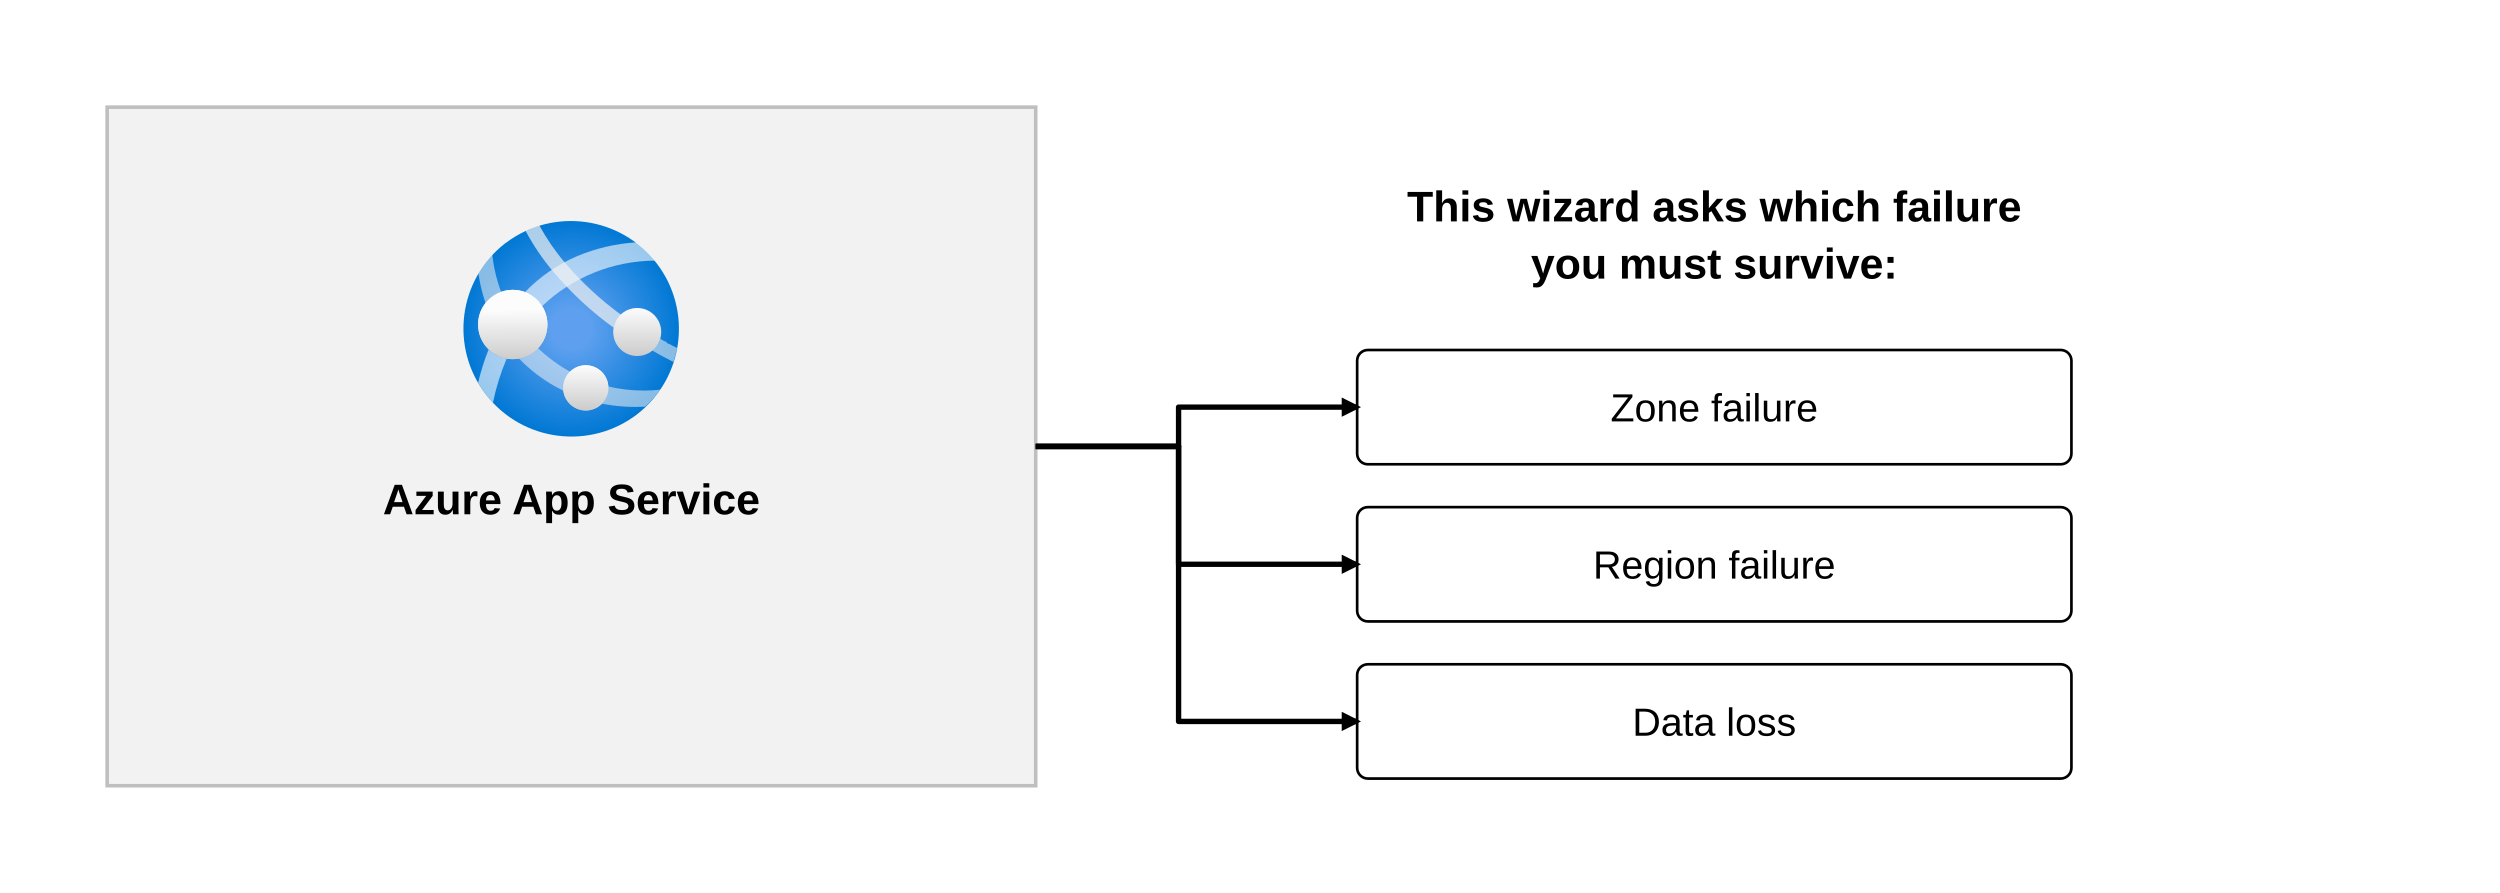
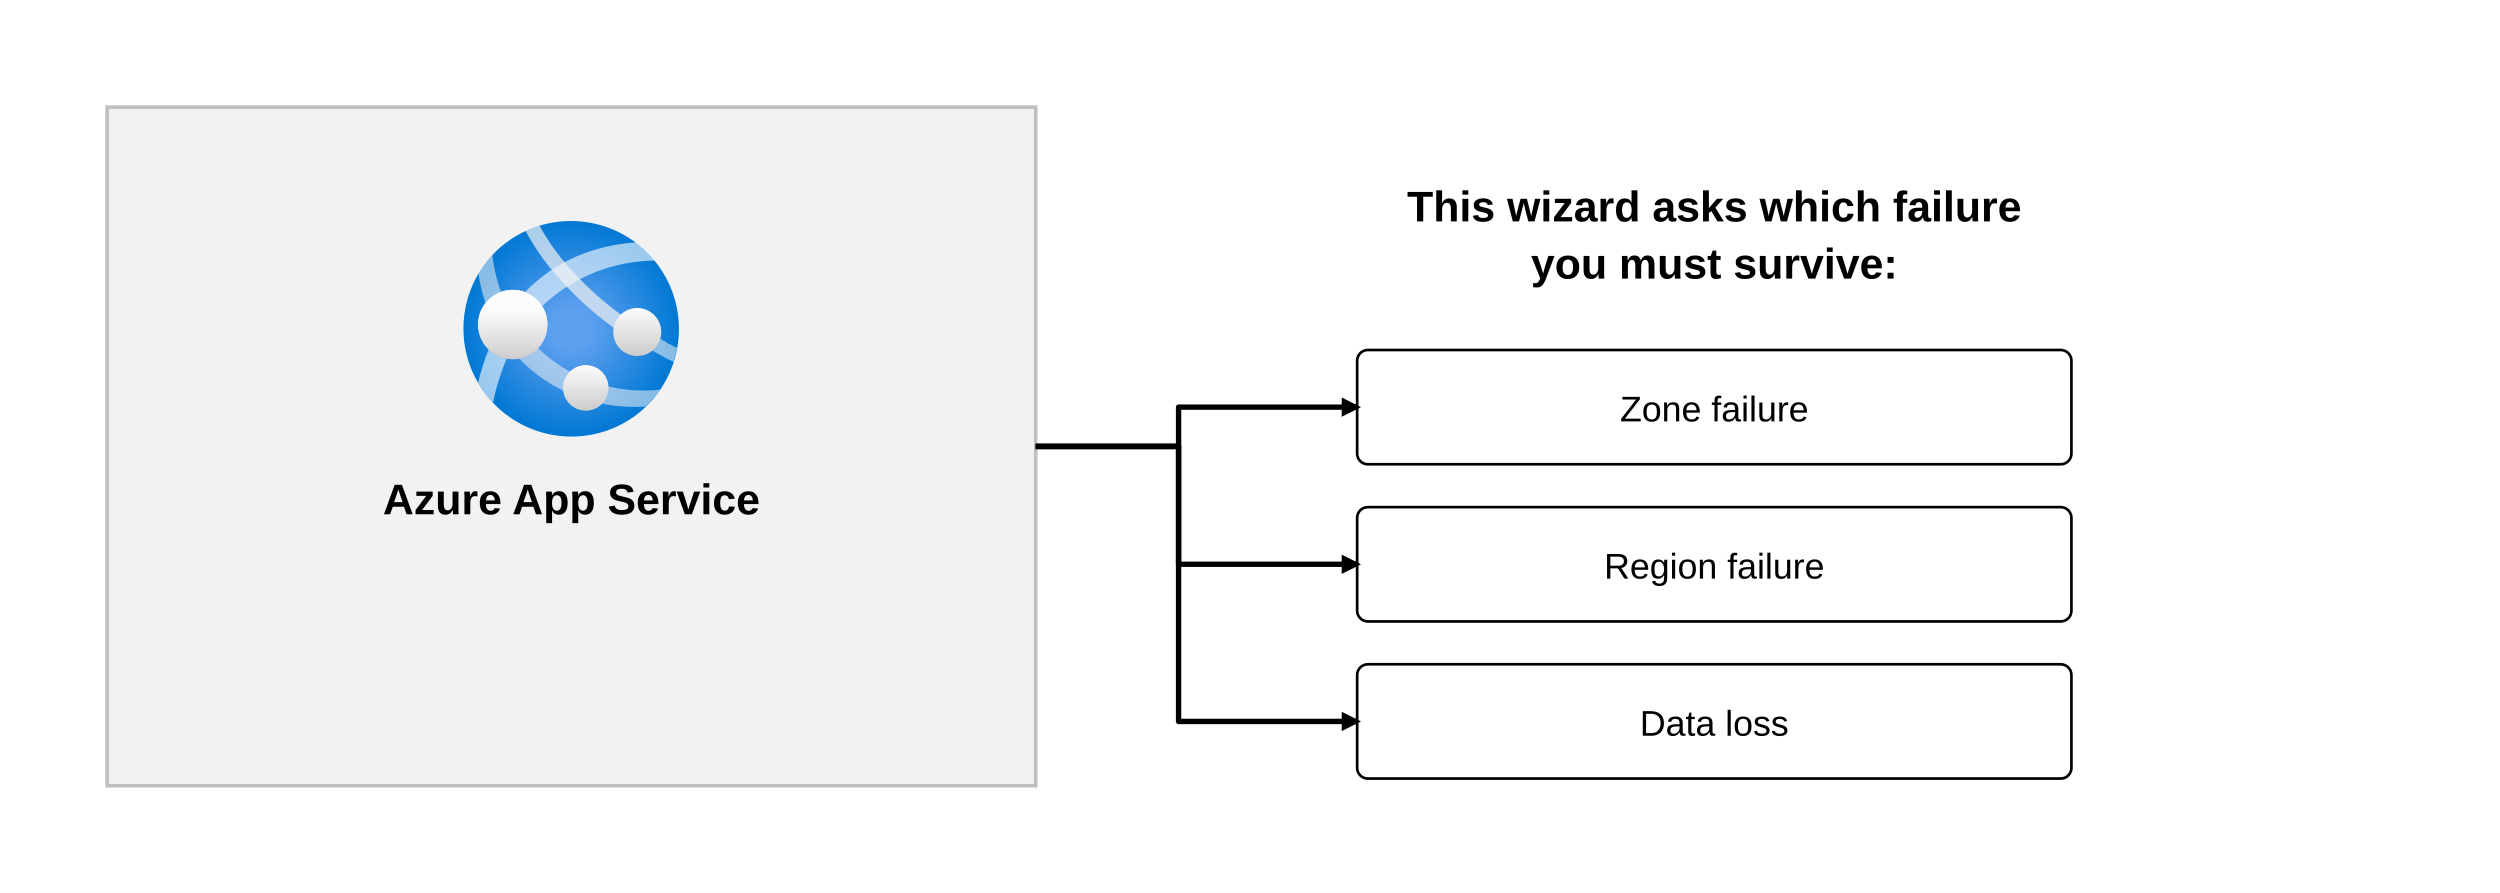
<svg xmlns="http://www.w3.org/2000/svg" viewBox="0 0 700 250" width="700" height="250" font-family="'Segoe UI','Segoe UI_MSFontService',system-ui,-apple-system,'Helvetica Neue',Arial,sans-serif" role="img" aria-labelledby="t d">
  <defs>
    <marker id="arrow" viewBox="0 0 10 10" refX="8" refY="5" markerWidth="5.4" markerHeight="5.4" orient="auto-start-reverse" markerUnits="userSpaceOnUse">
      <path d="M0 0 L10 5 L0 10 z" fill="#000000" />
    </marker>
    <marker id="arrow-red" viewBox="0 0 10 10" refX="8" refY="5" markerWidth="5.4" markerHeight="5.4" orient="auto" markerUnits="userSpaceOnUse">
      <path d="M0 0 L10 5 L0 10 z" fill="#ff0000" />
    </marker>
  </defs>
  <rect width="100%" height="100%" fill="#ffffff" />
  <rect x="30" y="30" width="260" height="190" rx="0" fill="#f2f2f2" stroke="#bfbfbf" stroke-width="1" />
  <g transform="translate(128.00 60.00) scale(3.5556)">
    <defs>
      <radialGradient id="ic1-e2cf8746-c9a8-4eee-86c2-4951983c6032" cx="13428.81" cy="3518.86" r="56.67" gradientTransform="translate(-2005.33 -518.83) scale(0.15)" gradientUnits="userSpaceOnUse">
        <stop offset="0.18" stop-color="#5ea0ef" />
        <stop offset="1" stop-color="#0078d4" />
      </radialGradient>
      <linearGradient id="ic1-bdd213dd-d313-473c-8ff4-0133fd3a9033" x1="4.4" y1="11.48" x2="4.37" y2="7.53" gradientUnits="userSpaceOnUse">
        <stop offset="0" stop-color="#ccc" />
        <stop offset="1" stop-color="#fcfcfc" />
      </linearGradient>
      <linearGradient id="ic1-afcc63c5-3649-4476-a742-bcb53a569f3c" x1="10.13" y1="15.45" x2="10.13" y2="11.9" gradientUnits="userSpaceOnUse">
        <stop offset="0" stop-color="#ccc" />
        <stop offset="1" stop-color="#fcfcfc" />
      </linearGradient>
      <linearGradient id="ic1-bd873f0b-9954-4aa5-a3df-9f4c64e8729d" x1="14.18" y1="11.15" x2="14.18" y2="7.38" gradientUnits="userSpaceOnUse">
        <stop offset="0" stop-color="#ccc" />
        <stop offset="1" stop-color="#fcfcfc" />
      </linearGradient>
    </defs>
    <path id="ic1-ee75dd06-1aca-4f76-9d11-d05a284020ad" d="M14.21,15.72A8.5,8.5,0,0,1,3.79,2.28l.09-.06a8.5,8.5,0,0,1,10.33,13.5" fill="url(#ic1-e2cf8746-c9a8-4eee-86c2-4951983c6032)" />
    <path d="M6.69,7.23A13,13,0,0,1,15.6,3.65a8.47,8.47,0,0,0-1.49-1.44,14.34,14.34,0,0,0-4.69,1.1A12.54,12.54,0,0,0,5.34,6.13,2.76,2.76,0,0,1,6.69,7.23Z" fill="#fff" opacity="0.6" />
    <path d="M2.48,10.65a17.86,17.86,0,0,0-.83,2.62,7.82,7.82,0,0,0,.62.92c.18.23.35.44.55.65A17.94,17.94,0,0,1,3.9,11.37,2.76,2.76,0,0,1,2.48,10.65Z" fill="#fff" opacity="0.6" />
    <path d="M3.46,6.11a12,12,0,0,1-.69-2.94,8.15,8.15,0,0,0-1.1,1.45A12.69,12.69,0,0,0,2.24,7,2.69,2.69,0,0,1,3.46,6.11Z" fill="#f2f2f2" opacity="0.55" />
    <circle cx="4.38" cy="8.68" r="2.73" fill="url(#ic1-bdd213dd-d313-473c-8ff4-0133fd3a9033)" />
    <path d="M8.36,13.67A1.77,1.77,0,0,1,8.9,12.4a11.88,11.88,0,0,1-2.53-1.86,2.74,2.74,0,0,1-1.49.83,13.1,13.1,0,0,0,1.45,1.28A12.12,12.12,0,0,0,8.38,13.9,1.79,1.79,0,0,1,8.36,13.67Z" fill="#f2f2f2" opacity="0.55" />
    <path d="M14.66,13.88a12,12,0,0,1-2.76-.32.41.41,0,0,1,0,.11,1.75,1.75,0,0,1-.51,1.24,13.69,13.69,0,0,0,3.42.24A8.21,8.21,0,0,0,16,13.81,11.5,11.5,0,0,1,14.66,13.88Z" fill="#f2f2f2" opacity="0.55" />
    <circle cx="10.13" cy="13.67" r="1.78" fill="url(#ic1-afcc63c5-3649-4476-a742-bcb53a569f3c)" />
    <path d="M12.32,8.93a1.83,1.83,0,0,1,.61-1A25.5,25.5,0,0,1,8.47,3.79a16.91,16.91,0,0,1-2-2.92,7.64,7.64,0,0,0-1.09.42A18.14,18.14,0,0,0,7.53,4.47,26.44,26.44,0,0,0,12.32,8.93Z" fill="#f2f2f2" opacity="0.7" />
    <circle cx="14.18" cy="9.27" r="1.89" fill="url(#ic1-bd873f0b-9954-4aa5-a3df-9f4c64e8729d)" />
    <path d="M17.35,10.54,17,10.37l0,0-.3-.16-.06,0L16.38,10l-.07,0L16,9.8a1.76,1.76,0,0,1-.64.92c.12.08.25.15.38.22l.08.05.35.19,0,0,.86.45h0a8.63,8.63,0,0,0,.29-1.11Z" fill="#f2f2f2" opacity="0.55" />
    <circle cx="4.38" cy="8.68" r="2.73" fill="url(#ic1-bdd213dd-d313-473c-8ff4-0133fd3a9033)" />
    <circle cx="10.13" cy="13.67" r="1.78" fill="url(#ic1-afcc63c5-3649-4476-a742-bcb53a569f3c)" />
  </g>
  <text x="160" y="144" font-size="12" text-anchor="middle" font-weight="600" fill="#000000">
    <tspan x="160" dy="0">Azure App Service</tspan>
  </text>
  <text x="480" y="62" font-size="12" text-anchor="middle" font-weight="600" fill="#000000">
    <tspan x="480" dy="0">This wizard asks which failure</tspan>
  </text>
  <text x="480" y="78" font-size="12" text-anchor="middle" font-weight="600" fill="#000000">
    <tspan x="480" dy="0">you must survive:</tspan>
  </text>
  <rect x="380" y="98" width="200" height="32" rx="3" fill="#ffffff" stroke="#000000" stroke-width="0.75" />
-   <text x="480" y="118" font-size="11" text-anchor="middle" fill="#000000">
+   <text x="480" y="118" font-size="10" text-anchor="middle" fill="#000000">
    <tspan x="480" dy="0">Zone failure</tspan>
  </text>
  <polyline points="290,125 330,125 330,114 380,114" fill="none" stroke="#000000" stroke-width="1.5" stroke-linejoin="round" marker-end="url(#arrow)" />
  <rect x="380" y="142" width="200" height="32" rx="3" fill="#ffffff" stroke="#000000" stroke-width="0.75" />
-   <text x="480" y="162" font-size="11" text-anchor="middle" fill="#000000">
+   <text x="480" y="162" font-size="10" text-anchor="middle" fill="#000000">
    <tspan x="480" dy="0">Region failure</tspan>
  </text>
  <polyline points="290,125 330,125 330,158 380,158" fill="none" stroke="#000000" stroke-width="1.5" stroke-linejoin="round" marker-end="url(#arrow)" />
  <rect x="380" y="186" width="200" height="32" rx="3" fill="#ffffff" stroke="#000000" stroke-width="0.75" />
-   <text x="480" y="206" font-size="11" text-anchor="middle" fill="#000000">
+   <text x="480" y="206" font-size="10" text-anchor="middle" fill="#000000">
    <tspan x="480" dy="0">Data loss</tspan>
  </text>
  <polyline points="290,125 330,125 330,202 380,202" fill="none" stroke="#000000" stroke-width="1.5" stroke-linejoin="round" marker-end="url(#arrow)" />
</svg>
